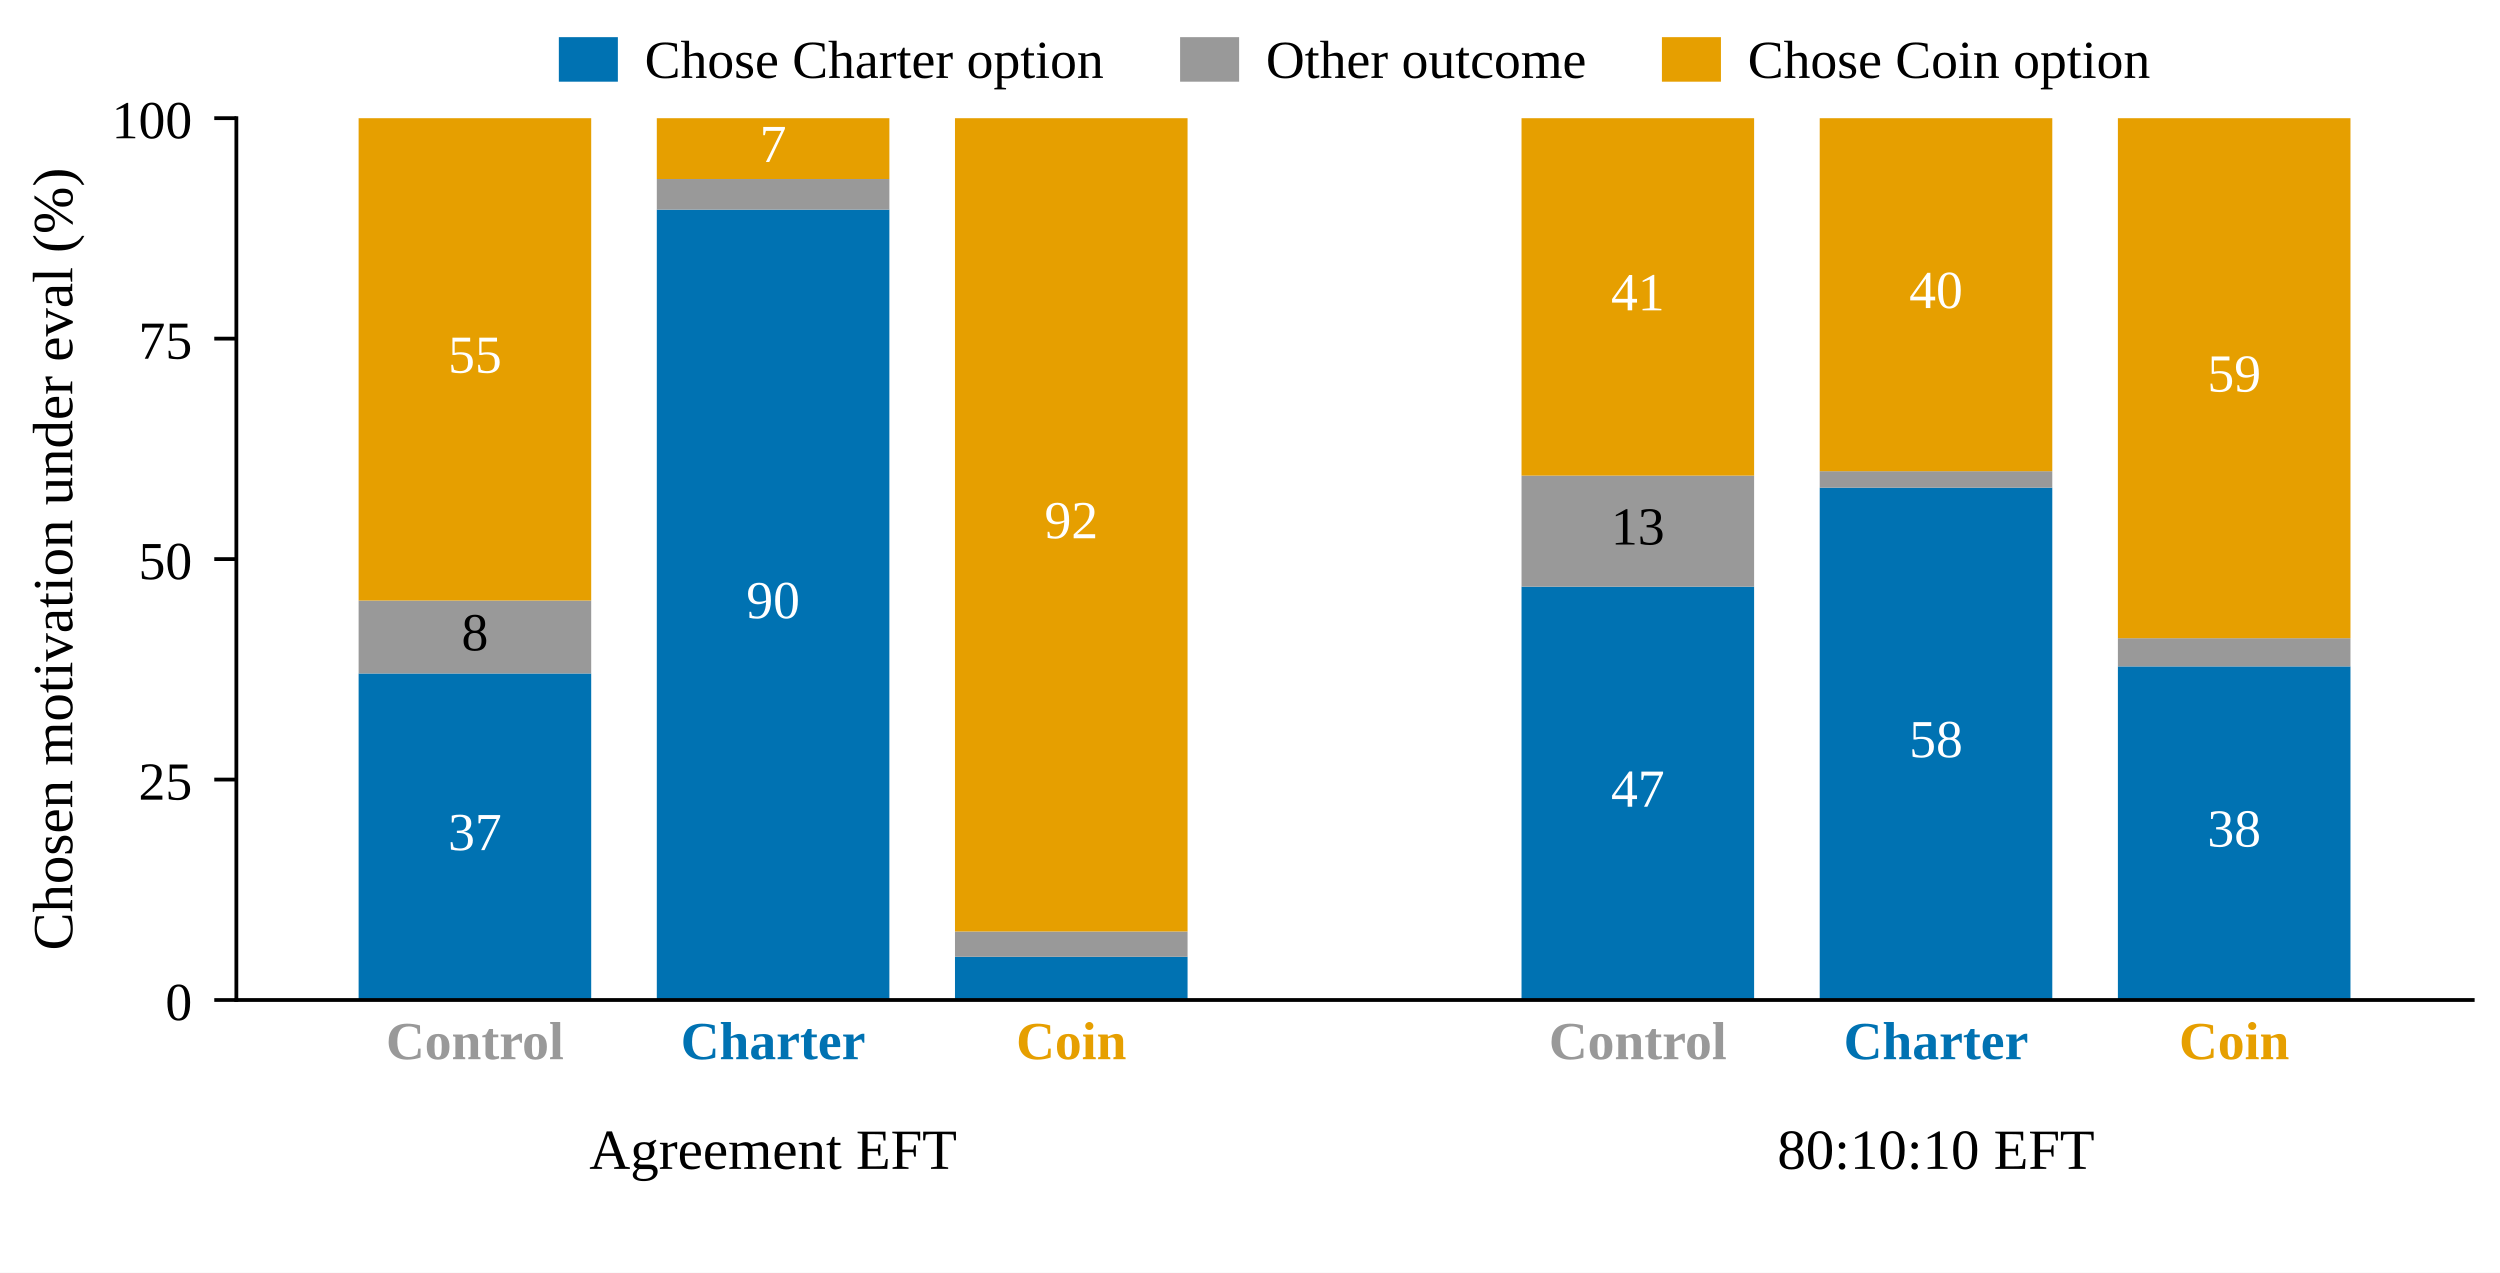
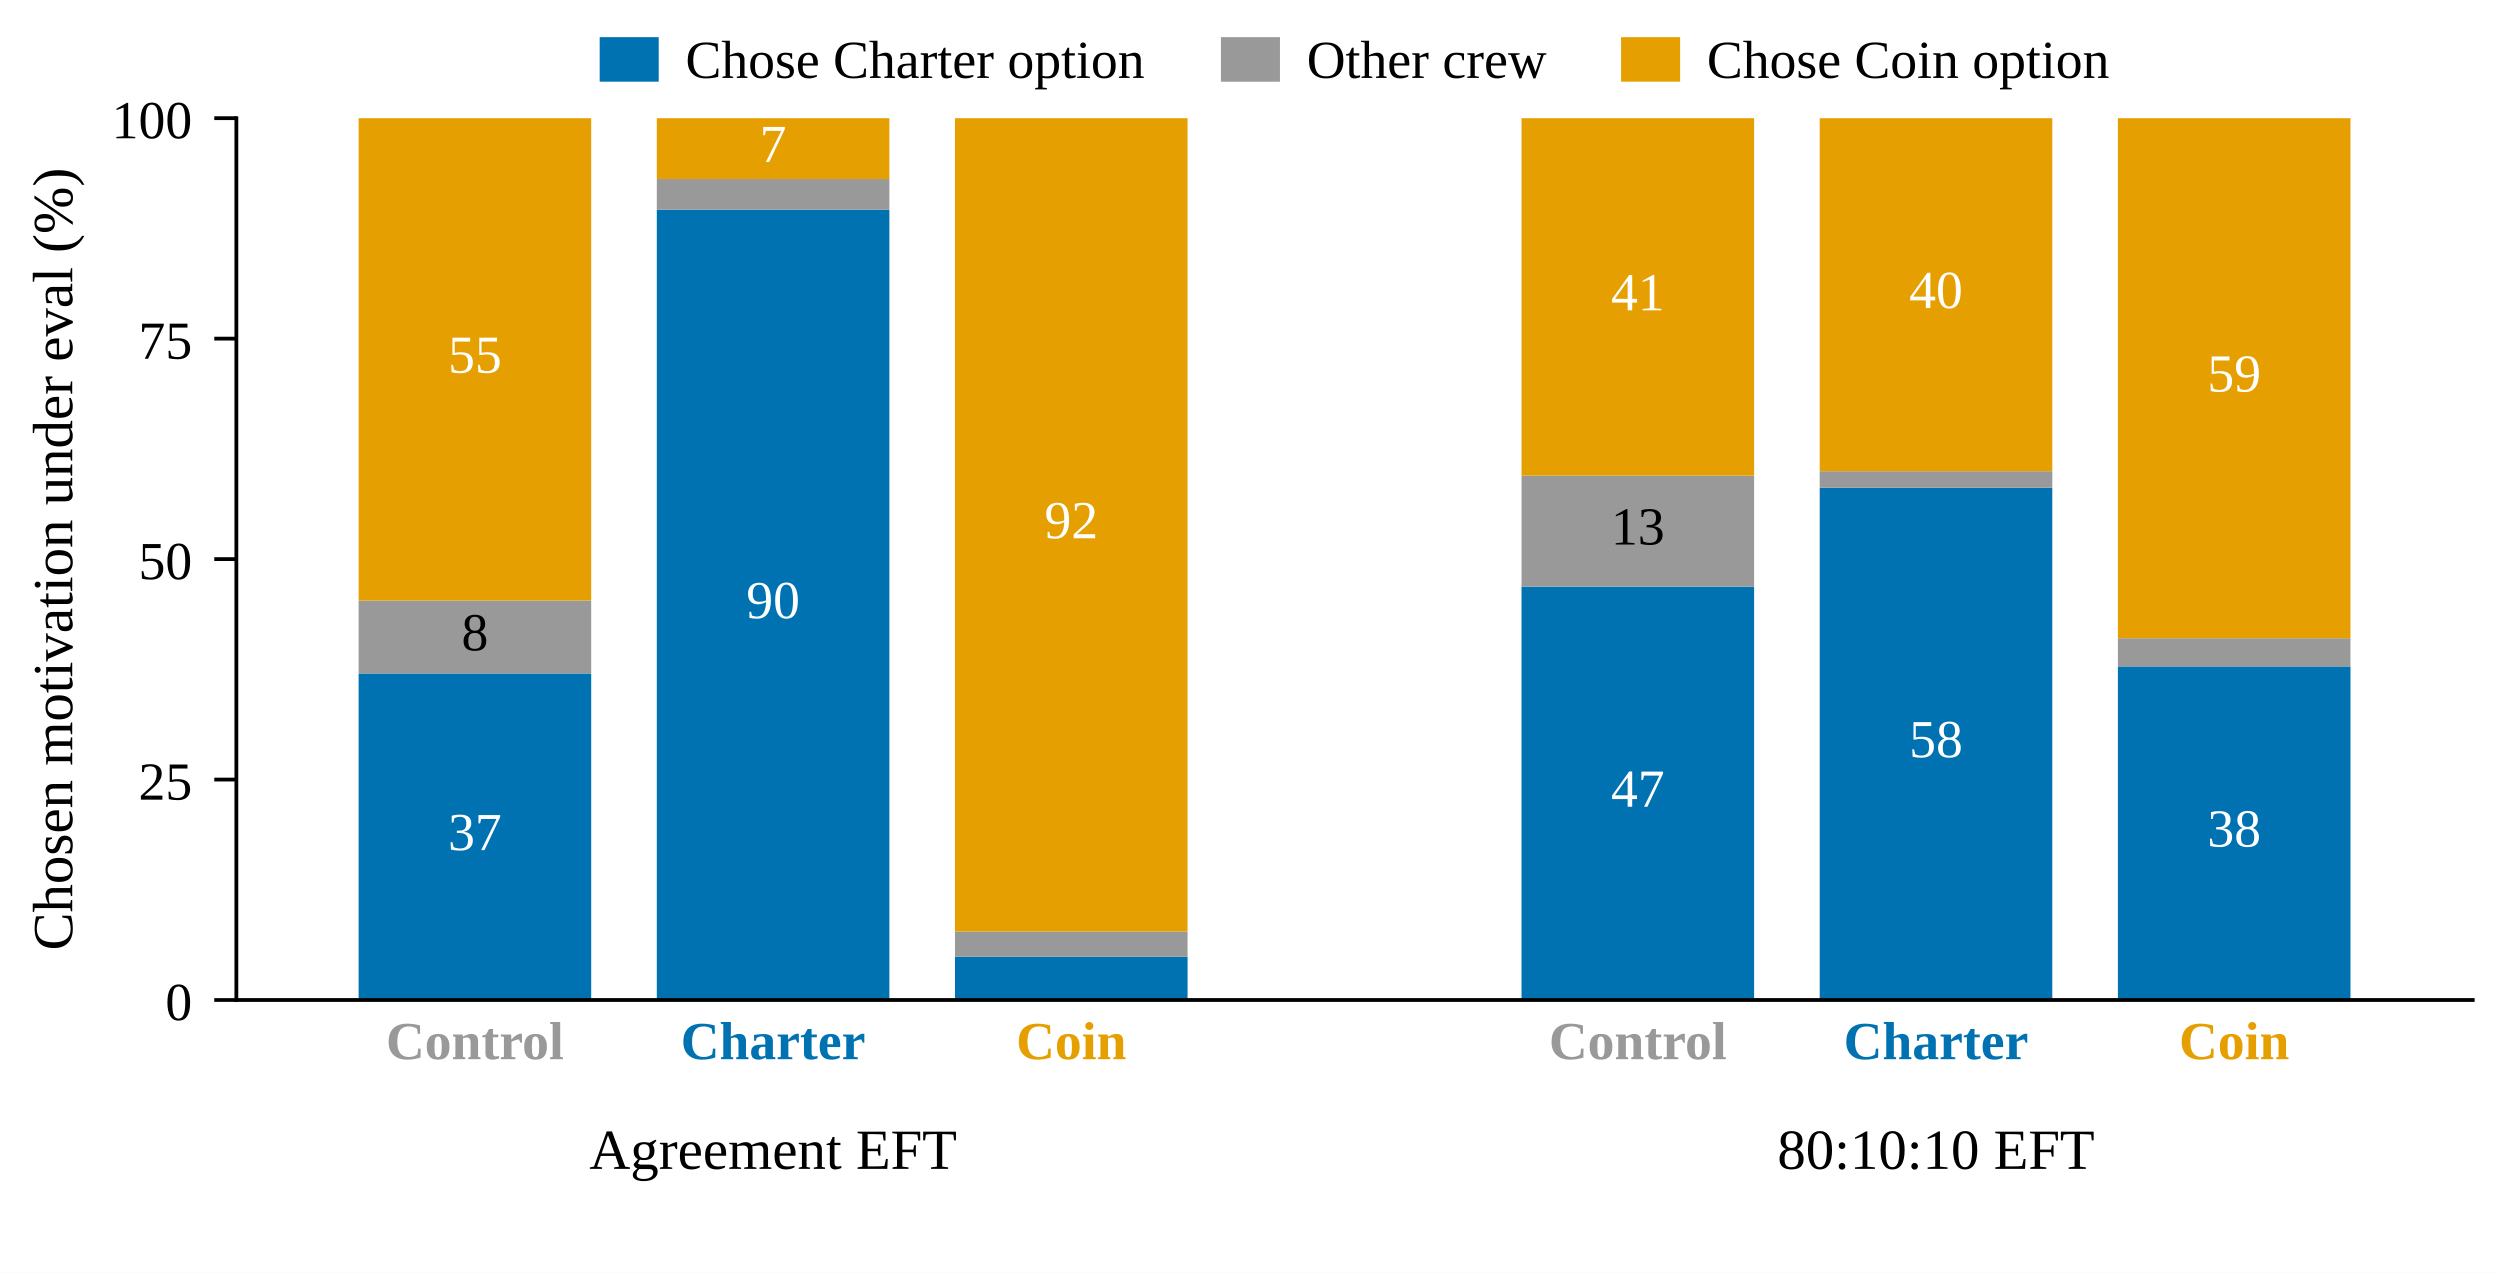
<svg xmlns="http://www.w3.org/2000/svg" xmlns:xlink="http://www.w3.org/1999/xlink" width="396pt" height="201.6pt" viewBox="0 0 396 201.6" version="1.1">
  <defs>
    <style type="text/css">*{stroke-linejoin: round; stroke-linecap: butt}</style>
  </defs>
  <g id="figure_1">
    <g id="patch_1">
      <path d="M 0 201.6  L 396 201.6  L 396 0  L 0 0  z " style="fill: #ffffff" />
    </g>
    <g id="axes_1">
      <g id="patch_2">
        <path d="M 37.44 158.4  L 391.68 158.4  L 391.68 18.72  L 37.44 18.72  z " style="fill: #ffffff" />
      </g>
      <g id="matplotlib.axis_1">
        <g id="xtick_1">
          <g id="line2d_1" />
          <g id="text_1">
            <text style="font-weight: 700; font-size: 8.5px; font-family: 'Times New Roman', 'Nimbus Roman', 'Liberation Serif', 'STIXGeneral', 'DejaVu Serif', serif; text-anchor: middle; fill: #999999" x="75.226" y="167.775" transform="rotate(-0 75.2256 167.775)">Control</text>
          </g>
        </g>
        <g id="xtick_2">
          <g id="line2d_2" />
          <g id="text_2">
            <text style="font-weight: 700; font-size: 8.5px; font-family: 'Times New Roman', 'Nimbus Roman', 'Liberation Serif', 'STIXGeneral', 'DejaVu Serif', serif; text-anchor: middle; fill: #0072b2" x="122.458" y="167.775" transform="rotate(-0 122.4576 167.775)">Charter</text>
          </g>
        </g>
        <g id="xtick_3">
          <g id="line2d_3" />
          <g id="text_3">
            <text style="font-weight: 700; font-size: 8.5px; font-family: 'Times New Roman', 'Nimbus Roman', 'Liberation Serif', 'STIXGeneral', 'DejaVu Serif', serif; text-anchor: middle; fill: #e69f00" x="169.69" y="167.775" transform="rotate(-0 169.6896 167.775)">Coin</text>
          </g>
        </g>
        <g id="xtick_4">
          <g id="line2d_4" />
          <g id="text_4">
            <text style="font-weight: 700; font-size: 8.5px; font-family: 'Times New Roman', 'Nimbus Roman', 'Liberation Serif', 'STIXGeneral', 'DejaVu Serif', serif; text-anchor: middle; fill: #999999" x="259.43" y="167.775" transform="rotate(-0 259.4304 167.775)">Control</text>
          </g>
        </g>
        <g id="xtick_5">
          <g id="line2d_5" />
          <g id="text_5">
            <text style="font-weight: 700; font-size: 8.5px; font-family: 'Times New Roman', 'Nimbus Roman', 'Liberation Serif', 'STIXGeneral', 'DejaVu Serif', serif; text-anchor: middle; fill: #0072b2" x="306.662" y="167.775" transform="rotate(-0 306.6624 167.775)">Charter</text>
          </g>
        </g>
        <g id="xtick_6">
          <g id="line2d_6" />
          <g id="text_6">
            <text style="font-weight: 700; font-size: 8.5px; font-family: 'Times New Roman', 'Nimbus Roman', 'Liberation Serif', 'STIXGeneral', 'DejaVu Serif', serif; text-anchor: middle; fill: #e69f00" x="353.894" y="167.775" transform="rotate(-0 353.8944 167.775)">Coin</text>
          </g>
        </g>
      </g>
      <g id="matplotlib.axis_2">
        <g id="ytick_1">
          <g id="line2d_7">
            <defs>
-               <path id="m8b82f1b9aa" d="M 0 0  L -3.5 0  " style="stroke: #000000; stroke-width: 0.6" />
+               <path id="m863fd998e3" d="M 0 0  L -3.5 0  " style="stroke: #000000; stroke-width: 0.6" />
            </defs>
            <g>
-               <use xlink:href="#m8b82f1b9aa" x="37.44" y="158.4" style="stroke: #000000; stroke-width: 0.6" />
+               <use xlink:href="#m863fd998e3" x="37.44" y="158.4" style="stroke: #000000; stroke-width: 0.6" />
            </g>
          </g>
          <g id="text_7">
            <text style="font-size: 8.5px; font-family: 'Times New Roman', 'Nimbus Roman', 'Liberation Serif', 'STIXGeneral', 'DejaVu Serif', serif; text-anchor: end" x="30.44" y="161.588" transform="rotate(-0 30.44 161.5875)">0</text>
          </g>
        </g>
        <g id="ytick_2">
          <g id="line2d_8">
            <g>
-               <use xlink:href="#m8b82f1b9aa" x="37.44" y="123.48" style="stroke: #000000; stroke-width: 0.6" />
+               <use xlink:href="#m863fd998e3" x="37.44" y="123.48" style="stroke: #000000; stroke-width: 0.6" />
            </g>
          </g>
          <g id="text_8">
            <text style="font-size: 8.5px; font-family: 'Times New Roman', 'Nimbus Roman', 'Liberation Serif', 'STIXGeneral', 'DejaVu Serif', serif; text-anchor: end" x="30.44" y="126.668" transform="rotate(-0 30.44 126.6675)">25</text>
          </g>
        </g>
        <g id="ytick_3">
          <g id="line2d_9">
            <g>
-               <use xlink:href="#m8b82f1b9aa" x="37.44" y="88.56" style="stroke: #000000; stroke-width: 0.6" />
+               <use xlink:href="#m863fd998e3" x="37.44" y="88.56" style="stroke: #000000; stroke-width: 0.6" />
            </g>
          </g>
          <g id="text_9">
            <text style="font-size: 8.5px; font-family: 'Times New Roman', 'Nimbus Roman', 'Liberation Serif', 'STIXGeneral', 'DejaVu Serif', serif; text-anchor: end" x="30.44" y="91.748" transform="rotate(-0 30.44 91.7475)">50</text>
          </g>
        </g>
        <g id="ytick_4">
          <g id="line2d_10">
            <g>
-               <use xlink:href="#m8b82f1b9aa" x="37.44" y="53.64" style="stroke: #000000; stroke-width: 0.6" />
+               <use xlink:href="#m863fd998e3" x="37.44" y="53.64" style="stroke: #000000; stroke-width: 0.6" />
            </g>
          </g>
          <g id="text_10">
            <text style="font-size: 8.5px; font-family: 'Times New Roman', 'Nimbus Roman', 'Liberation Serif', 'STIXGeneral', 'DejaVu Serif', serif; text-anchor: end" x="30.44" y="56.828" transform="rotate(-0 30.44 56.8275)">75</text>
          </g>
        </g>
        <g id="ytick_5">
          <g id="line2d_11">
            <g>
-               <use xlink:href="#m8b82f1b9aa" x="37.44" y="18.72" style="stroke: #000000; stroke-width: 0.6" />
+               <use xlink:href="#m863fd998e3" x="37.44" y="18.72" style="stroke: #000000; stroke-width: 0.6" />
            </g>
          </g>
          <g id="text_11">
            <text style="font-size: 8.5px; font-family: 'Times New Roman', 'Nimbus Roman', 'Liberation Serif', 'STIXGeneral', 'DejaVu Serif', serif; text-anchor: end" x="30.44" y="21.907" transform="rotate(-0 30.44 21.9075)">100</text>
          </g>
        </g>
        <g id="text_12">
          <text style="font-size: 9px; font-family: 'Times New Roman', 'Nimbus Roman', 'Liberation Serif', 'STIXGeneral', 'DejaVu Serif', serif; text-anchor: middle" x="11.44" y="88.56" transform="rotate(-90 11.44 88.56)">Chosen motivation under eval (%)</text>
        </g>
      </g>
      <g id="patch_3">
-         <path d="M 56.805 158.4  L 93.646 158.4  L 93.646 106.676  L 56.805 106.676  z " clip-path="url(#p34835e2b52)" style="fill: #0072b2" />
+         <path d="M 56.805 158.4  L 93.646 158.4  L 93.646 106.676  L 56.805 106.676  z " clip-path="url(#pf98ff77d17)" style="fill: #0072b2" />
      </g>
      <g id="patch_4">
-         <path d="M 104.037 158.4  L 140.878 158.4  L 140.878 33.205  L 104.037 33.205  z " clip-path="url(#p34835e2b52)" style="fill: #0072b2" />
+         <path d="M 104.037 158.4  L 140.878 158.4  L 140.878 33.205  L 104.037 33.205  z " clip-path="url(#pf98ff77d17)" style="fill: #0072b2" />
      </g>
      <g id="patch_5">
-         <path d="M 151.269 158.4  L 188.11 158.4  L 188.11 151.556  L 151.269 151.556  z " clip-path="url(#p34835e2b52)" style="fill: #0072b2" />
+         <path d="M 151.269 158.4  L 188.11 158.4  L 188.11 151.556  L 151.269 151.556  z " clip-path="url(#pf98ff77d17)" style="fill: #0072b2" />
      </g>
      <g id="patch_6">
-         <path d="M 241.01 158.4  L 277.851 158.4  L 277.851 92.932  L 241.01 92.932  z " clip-path="url(#p34835e2b52)" style="fill: #0072b2" />
+         <path d="M 241.01 158.4  L 277.851 158.4  L 277.851 92.932  L 241.01 92.932  z " clip-path="url(#pf98ff77d17)" style="fill: #0072b2" />
      </g>
      <g id="patch_7">
-         <path d="M 288.242 158.4  L 325.083 158.4  L 325.083 77.246  L 288.242 77.246  z " clip-path="url(#p34835e2b52)" style="fill: #0072b2" />
+         <path d="M 288.242 158.4  L 325.083 158.4  L 325.083 77.246  L 288.242 77.246  z " clip-path="url(#pf98ff77d17)" style="fill: #0072b2" />
      </g>
      <g id="patch_8">
-         <path d="M 335.474 158.4  L 372.315 158.4  L 372.315 105.559  L 335.474 105.559  z " clip-path="url(#p34835e2b52)" style="fill: #0072b2" />
+         <path d="M 335.474 158.4  L 372.315 158.4  L 372.315 105.559  L 335.474 105.559  z " clip-path="url(#pf98ff77d17)" style="fill: #0072b2" />
      </g>
      <g id="patch_9">
-         <path d="M 56.805 106.676  L 93.646 106.676  L 93.646 95.125  L 56.805 95.125  z " clip-path="url(#p34835e2b52)" style="fill: #999999" />
+         <path d="M 56.805 106.676  L 93.646 106.676  L 93.646 95.125  L 56.805 95.125  z " clip-path="url(#pf98ff77d17)" style="fill: #999999" />
      </g>
      <g id="patch_10">
-         <path d="M 104.037 33.205  L 140.878 33.205  L 140.878 28.358  L 104.037 28.358  z " clip-path="url(#p34835e2b52)" style="fill: #999999" />
+         <path d="M 104.037 33.205  L 140.878 33.205  L 140.878 28.358  L 104.037 28.358  z " clip-path="url(#pf98ff77d17)" style="fill: #999999" />
      </g>
      <g id="patch_11">
-         <path d="M 151.269 151.556  L 188.11 151.556  L 188.11 147.547  L 151.269 147.547  z " clip-path="url(#p34835e2b52)" style="fill: #999999" />
+         <path d="M 151.269 151.556  L 188.11 151.556  L 188.11 147.547  L 151.269 147.547  z " clip-path="url(#pf98ff77d17)" style="fill: #999999" />
      </g>
      <g id="patch_12">
-         <path d="M 241.01 92.932  L 277.851 92.932  L 277.851 75.332  L 241.01 75.332  z " clip-path="url(#p34835e2b52)" style="fill: #999999" />
+         <path d="M 241.01 92.932  L 277.851 92.932  L 277.851 75.332  L 241.01 75.332  z " clip-path="url(#pf98ff77d17)" style="fill: #999999" />
      </g>
      <g id="patch_13">
-         <path d="M 288.242 77.246  L 325.083 77.246  L 325.083 74.634  L 288.242 74.634  z " clip-path="url(#p34835e2b52)" style="fill: #999999" />
+         <path d="M 288.242 77.246  L 325.083 77.246  L 325.083 74.634  L 288.242 74.634  z " clip-path="url(#pf98ff77d17)" style="fill: #999999" />
      </g>
      <g id="patch_14">
-         <path d="M 335.474 105.559  L 372.315 105.559  L 372.315 101.089  L 335.474 101.089  z " clip-path="url(#p34835e2b52)" style="fill: #999999" />
+         <path d="M 335.474 105.559  L 372.315 105.559  L 372.315 101.089  L 335.474 101.089  z " clip-path="url(#pf98ff77d17)" style="fill: #999999" />
      </g>
      <g id="patch_15">
-         <path d="M 56.805 95.125  L 93.646 95.125  L 93.646 18.72  L 56.805 18.72  z " clip-path="url(#p34835e2b52)" style="fill: #e69f00" />
+         <path d="M 56.805 95.125  L 93.646 95.125  L 93.646 18.72  L 56.805 18.72  z " clip-path="url(#pf98ff77d17)" style="fill: #e69f00" />
      </g>
      <g id="patch_16">
-         <path d="M 104.037 28.358  L 140.878 28.358  L 140.878 18.72  L 104.037 18.72  z " clip-path="url(#p34835e2b52)" style="fill: #e69f00" />
+         <path d="M 104.037 28.358  L 140.878 28.358  L 140.878 18.72  L 104.037 18.72  z " clip-path="url(#pf98ff77d17)" style="fill: #e69f00" />
      </g>
      <g id="patch_17">
-         <path d="M 151.269 147.547  L 188.11 147.547  L 188.11 18.72  L 151.269 18.72  z " clip-path="url(#p34835e2b52)" style="fill: #e69f00" />
+         <path d="M 151.269 147.547  L 188.11 147.547  L 188.11 18.72  L 151.269 18.72  z " clip-path="url(#pf98ff77d17)" style="fill: #e69f00" />
      </g>
      <g id="patch_18">
-         <path d="M 241.01 75.332  L 277.851 75.332  L 277.851 18.72  L 241.01 18.72  z " clip-path="url(#p34835e2b52)" style="fill: #e69f00" />
+         <path d="M 241.01 75.332  L 277.851 75.332  L 277.851 18.72  L 241.01 18.72  z " clip-path="url(#pf98ff77d17)" style="fill: #e69f00" />
      </g>
      <g id="patch_19">
-         <path d="M 288.242 74.634  L 325.083 74.634  L 325.083 18.72  L 288.242 18.72  z " clip-path="url(#p34835e2b52)" style="fill: #e69f00" />
+         <path d="M 288.242 74.634  L 325.083 74.634  L 325.083 18.72  L 288.242 18.72  z " clip-path="url(#pf98ff77d17)" style="fill: #e69f00" />
      </g>
      <g id="patch_20">
-         <path d="M 335.474 101.089  L 372.315 101.089  L 372.315 18.72  L 335.474 18.72  z " clip-path="url(#p34835e2b52)" style="fill: #e69f00" />
+         <path d="M 335.474 101.089  L 372.315 101.089  L 372.315 18.72  L 335.474 18.72  z " clip-path="url(#pf98ff77d17)" style="fill: #e69f00" />
      </g>
      <g id="patch_21">
        <path d="M 37.44 158.4  L 37.44 18.72  " style="fill: none; stroke: #000000; stroke-width: 0.6; stroke-linejoin: miter; stroke-linecap: square" />
      </g>
      <g id="patch_22">
        <path d="M 37.44 158.4  L 391.68 158.4  " style="fill: none; stroke: #000000; stroke-width: 0.6; stroke-linejoin: miter; stroke-linecap: square" />
      </g>
      <g id="text_13">
        <text style="font-size: 8.5px; font-family: 'Times New Roman', 'Nimbus Roman', 'Liberation Serif', 'STIXGeneral', 'DejaVu Serif', serif; text-anchor: middle; fill: #ffffff" x="75.226" y="134.663" transform="rotate(-0 75.2256 134.6632)">37</text>
      </g>
      <g id="text_14">
        <text style="font-size: 8.5px; font-family: 'Times New Roman', 'Nimbus Roman', 'Liberation Serif', 'STIXGeneral', 'DejaVu Serif', serif; text-anchor: middle; fill: #ffffff" x="122.458" y="97.927" transform="rotate(-0 122.4576 97.92741)">90</text>
      </g>
      <g id="text_15">
        <text style="font-size: 8.5px; font-family: 'Times New Roman', 'Nimbus Roman', 'Liberation Serif', 'STIXGeneral', 'DejaVu Serif', serif; text-anchor: middle; fill: #ffffff" x="259.43" y="127.791" transform="rotate(-0 259.4304 127.791)">47</text>
      </g>
      <g id="text_16">
        <text style="font-size: 8.5px; font-family: 'Times New Roman', 'Nimbus Roman', 'Liberation Serif', 'STIXGeneral', 'DejaVu Serif', serif; text-anchor: middle; fill: #ffffff" x="306.662" y="119.948" transform="rotate(-0 306.6624 119.948)">58</text>
      </g>
      <g id="text_17">
        <text style="font-size: 8.5px; font-family: 'Times New Roman', 'Nimbus Roman', 'Liberation Serif', 'STIXGeneral', 'DejaVu Serif', serif; text-anchor: middle; fill: #ffffff" x="353.894" y="134.105" transform="rotate(-0 353.8944 134.1045)">38</text>
      </g>
      <g id="text_18">
        <text style="font-size: 8.5px; font-family: 'Times New Roman', 'Nimbus Roman', 'Liberation Serif', 'STIXGeneral', 'DejaVu Serif', serif; text-anchor: middle" x="75.226" y="103.026" transform="rotate(-0 75.2256 103.0257)">8</text>
      </g>
      <g id="text_19">
        <text style="font-size: 8.5px; font-family: 'Times New Roman', 'Nimbus Roman', 'Liberation Serif', 'STIXGeneral', 'DejaVu Serif', serif; text-anchor: middle" x="259.43" y="86.257" transform="rotate(-0 259.4304 86.25714)">13</text>
      </g>
      <g id="text_20">
        <text style="font-size: 8.5px; font-family: 'Times New Roman', 'Nimbus Roman', 'Liberation Serif', 'STIXGeneral', 'DejaVu Serif', serif; text-anchor: middle; fill: #ffffff" x="75.226" y="59.047" transform="rotate(-0 75.2256 59.04748)">55</text>
      </g>
      <g id="text_21">
        <text style="font-size: 8.5px; font-family: 'Times New Roman', 'Nimbus Roman', 'Liberation Serif', 'STIXGeneral', 'DejaVu Serif', serif; text-anchor: middle; fill: #ffffff" x="122.458" y="25.664" transform="rotate(-0 122.4576 25.66396)">7</text>
      </g>
      <g id="text_22">
        <text style="font-size: 8.5px; font-family: 'Times New Roman', 'Nimbus Roman', 'Liberation Serif', 'STIXGeneral', 'DejaVu Serif', serif; text-anchor: middle; fill: #ffffff" x="169.69" y="85.258" transform="rotate(-0 169.6896 85.25843)">92</text>
      </g>
      <g id="text_23">
        <text style="font-size: 8.5px; font-family: 'Times New Roman', 'Nimbus Roman', 'Liberation Serif', 'STIXGeneral', 'DejaVu Serif', serif; text-anchor: middle; fill: #ffffff" x="259.43" y="49.151" transform="rotate(-0 259.4304 49.15115)">41</text>
      </g>
      <g id="text_24">
        <text style="font-size: 8.5px; font-family: 'Times New Roman', 'Nimbus Roman', 'Liberation Serif', 'STIXGeneral', 'DejaVu Serif', serif; text-anchor: middle; fill: #ffffff" x="306.662" y="48.802" transform="rotate(-0 306.6624 48.80195)">40</text>
      </g>
      <g id="text_25">
        <text style="font-size: 8.5px; font-family: 'Times New Roman', 'Nimbus Roman', 'Liberation Serif', 'STIXGeneral', 'DejaVu Serif', serif; text-anchor: middle; fill: #ffffff" x="353.894" y="62.03" transform="rotate(-0 353.8944 62.02965)">59</text>
      </g>
      <g id="text_26">
        <text style="font-size: 9px; font-family: 'Times New Roman', 'Nimbus Roman', 'Liberation Serif', 'STIXGeneral', 'DejaVu Serif', serif; text-anchor: middle" x="122.458" y="185.15" transform="rotate(-0 122.4576 185.15)">Agreement EFT</text>
      </g>
      <g id="text_27">
        <text style="font-size: 9px; font-family: 'Times New Roman', 'Nimbus Roman', 'Liberation Serif', 'STIXGeneral', 'DejaVu Serif', serif; text-anchor: middle" x="306.662" y="185.15" transform="rotate(-0 306.6624 185.15)">80:10:10 EFT</text>
      </g>
      <g id="legend_1">
        <g id="patch_23">
-           <path d="M 88.52 12.94  L 97.87 12.94  L 97.87 5.885  L 88.52 5.885  z " style="fill: #0072b2" />
+           <path d="M 94.989 12.94  L 104.339 12.94  L 104.339 5.885  L 94.989 5.885  z " style="fill: #0072b2" />
        </g>
        <g id="text_28">
-           <text style="font-size: 8.5px; font-family: 'Times New Roman', 'Nimbus Roman', 'Liberation Serif', 'STIXGeneral', 'DejaVu Serif', serif; text-anchor: start" x="102.12" y="12.345" transform="rotate(-0 102.1203 12.345)">Chose Charter option</text>
+           <text style="font-size: 8.5px; font-family: 'Times New Roman', 'Nimbus Roman', 'Liberation Serif', 'STIXGeneral', 'DejaVu Serif', serif; text-anchor: start" x="108.589" y="12.345" transform="rotate(-0 108.5889 12.345)">Chose Charter option</text>
        </g>
        <g id="patch_24">
-           <path d="M 186.926 12.94  L 196.276 12.94  L 196.276 5.885  L 186.926 5.885  z " style="fill: #999999" />
+           <path d="M 193.395 12.94  L 202.745 12.94  L 202.745 5.885  L 193.395 5.885  z " style="fill: #999999" />
        </g>
        <g id="text_29">
-           <text style="font-size: 8.5px; font-family: 'Times New Roman', 'Nimbus Roman', 'Liberation Serif', 'STIXGeneral', 'DejaVu Serif', serif; text-anchor: start" x="200.526" y="12.345" transform="rotate(-0 200.5264 12.345)">Other outcome</text>
+           <text style="font-size: 8.5px; font-family: 'Times New Roman', 'Nimbus Roman', 'Liberation Serif', 'STIXGeneral', 'DejaVu Serif', serif; text-anchor: start" x="206.995" y="12.345" transform="rotate(-0 206.995 12.345)">Other crew</text>
        </g>
        <g id="patch_25">
-           <path d="M 263.248 12.94  L 272.598 12.94  L 272.598 5.885  L 263.248 5.885  z " style="fill: #e69f00" />
+           <path d="M 256.78 12.94  L 266.13 12.94  L 266.13 5.885  L 256.78 5.885  z " style="fill: #e69f00" />
        </g>
        <g id="text_30">
-           <text style="font-size: 8.5px; font-family: 'Times New Roman', 'Nimbus Roman', 'Liberation Serif', 'STIXGeneral', 'DejaVu Serif', serif; text-anchor: start" x="276.848" y="12.345" transform="rotate(-0 276.8484 12.345)">Chose Coin option</text>
+           <text style="font-size: 8.5px; font-family: 'Times New Roman', 'Nimbus Roman', 'Liberation Serif', 'STIXGeneral', 'DejaVu Serif', serif; text-anchor: start" x="270.38" y="12.345" transform="rotate(-0 270.3798 12.345)">Chose Coin option</text>
        </g>
      </g>
    </g>
  </g>
  <defs>
-     <clipPath id="p34835e2b52">
+     <clipPath id="pf98ff77d17">
      <rect x="37.44" y="18.72" width="354.24" height="139.68" />
    </clipPath>
  </defs>
</svg>
